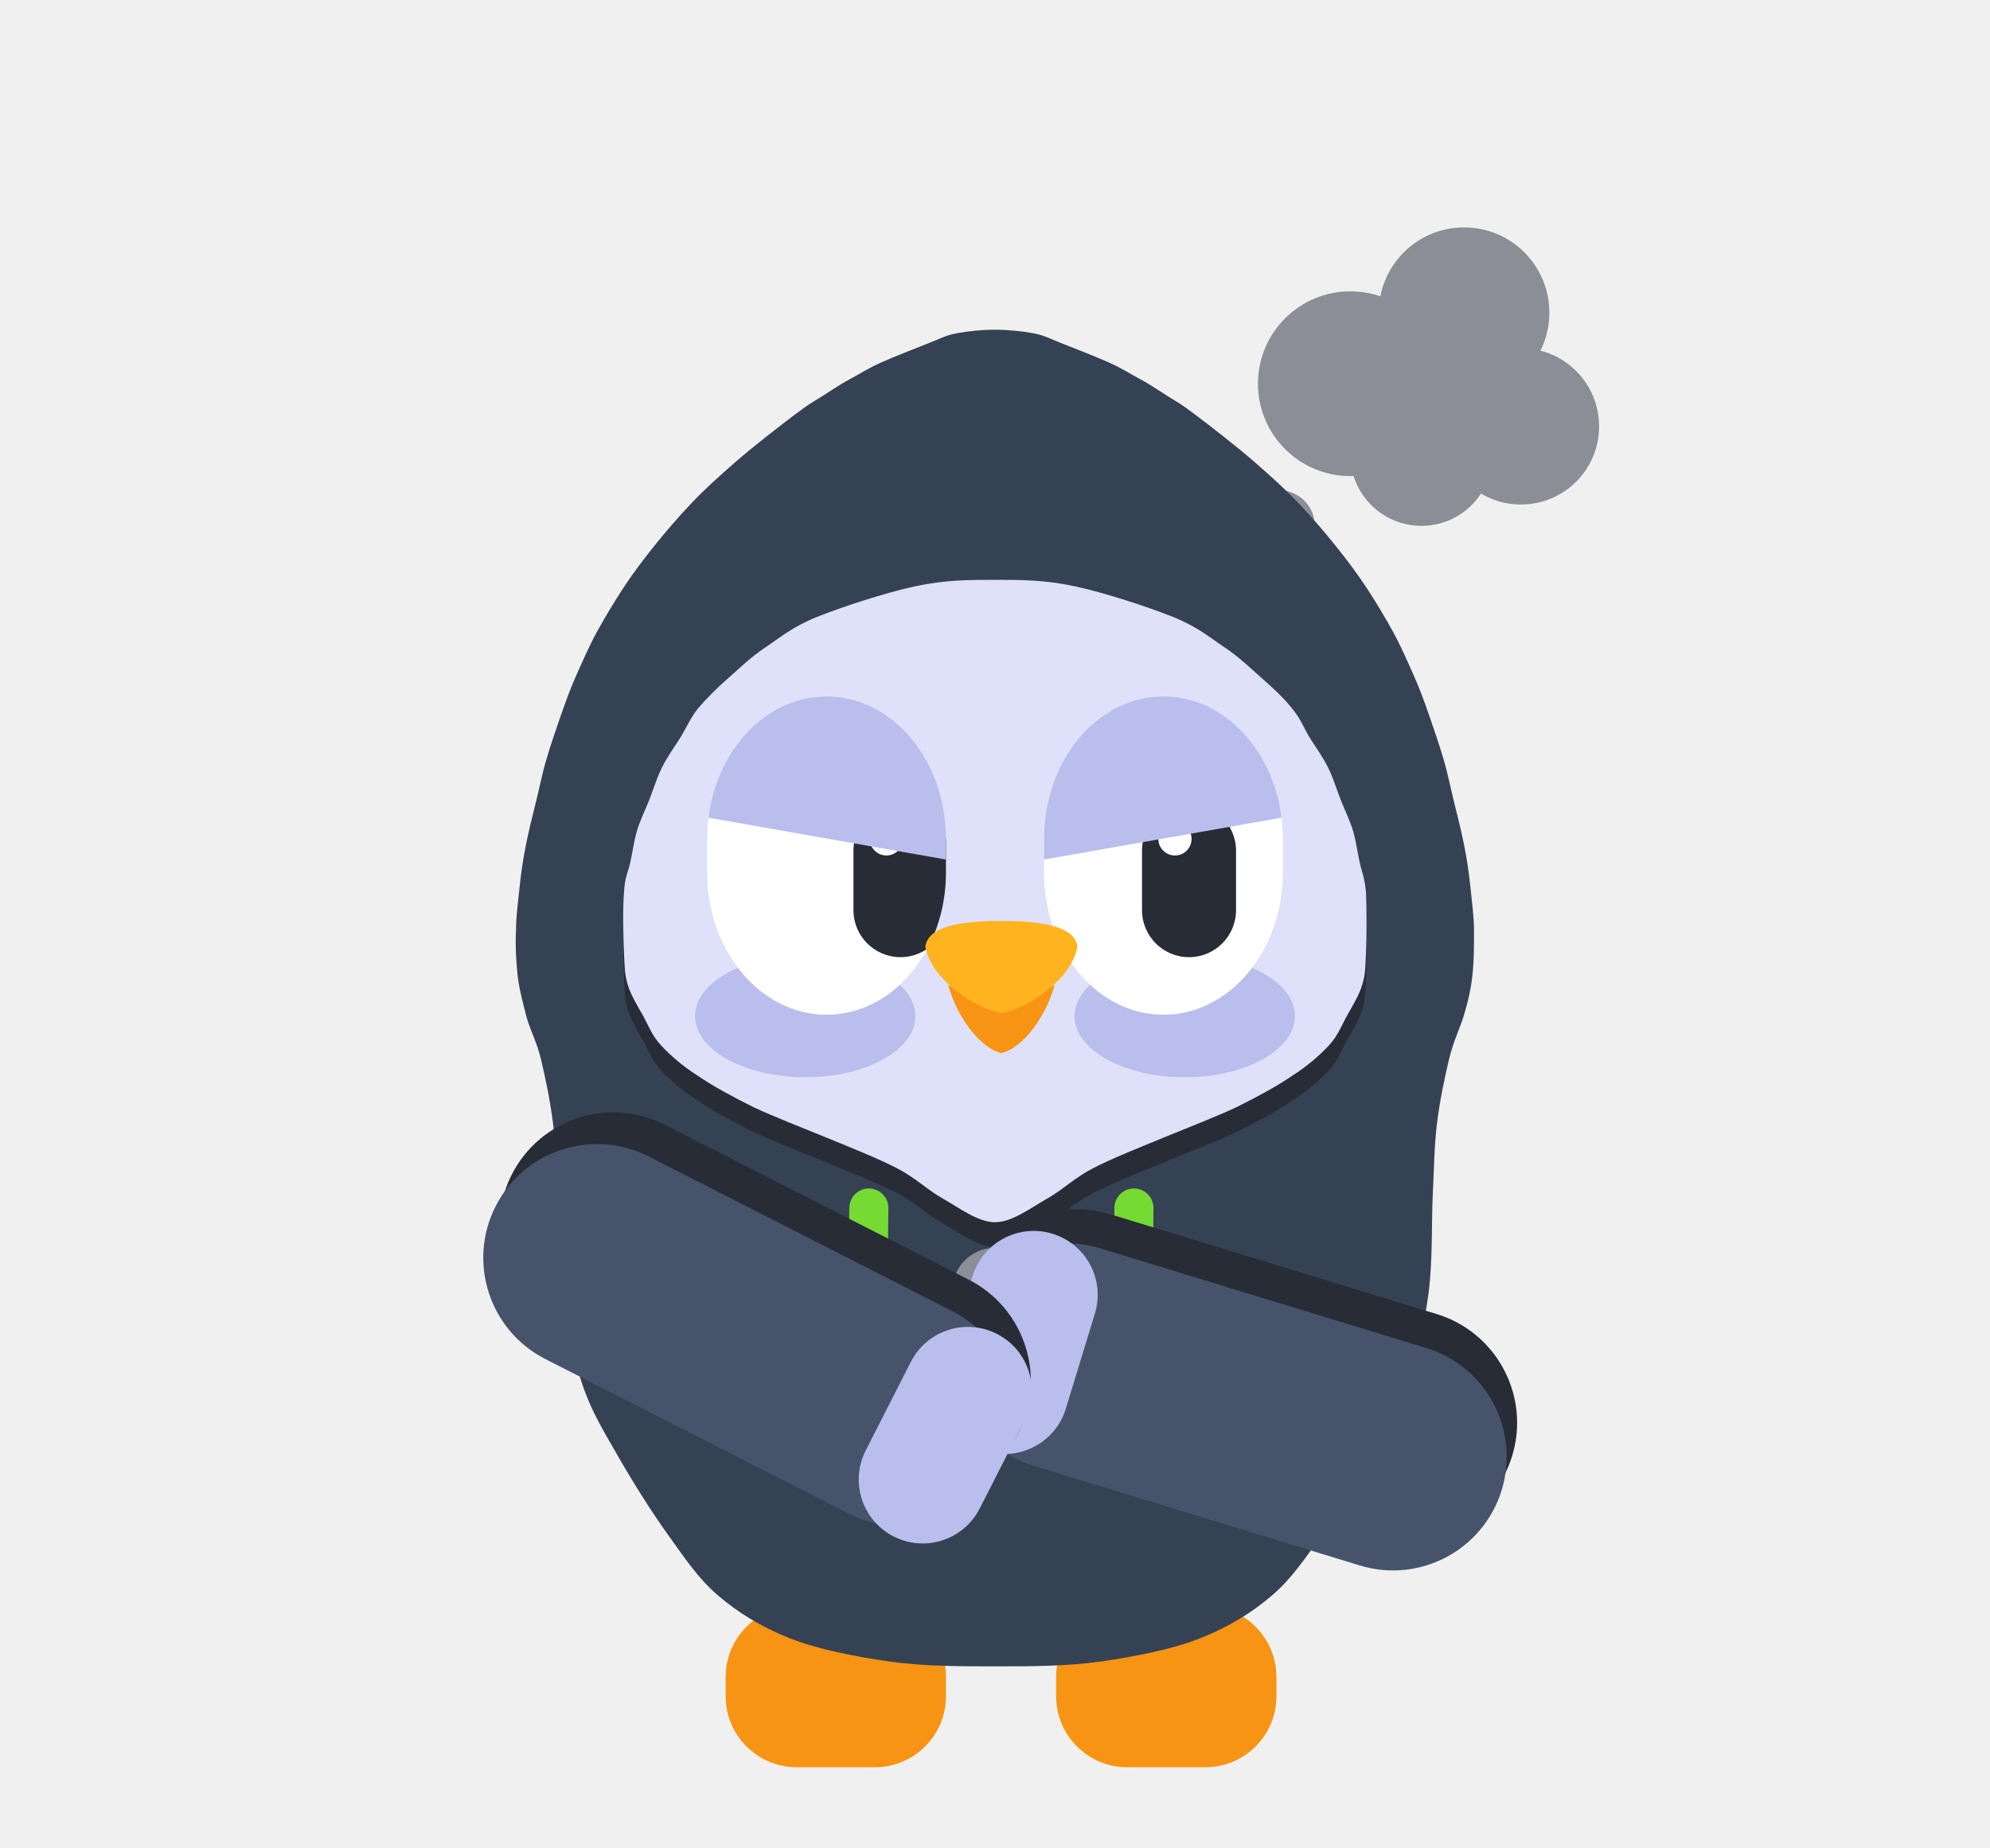
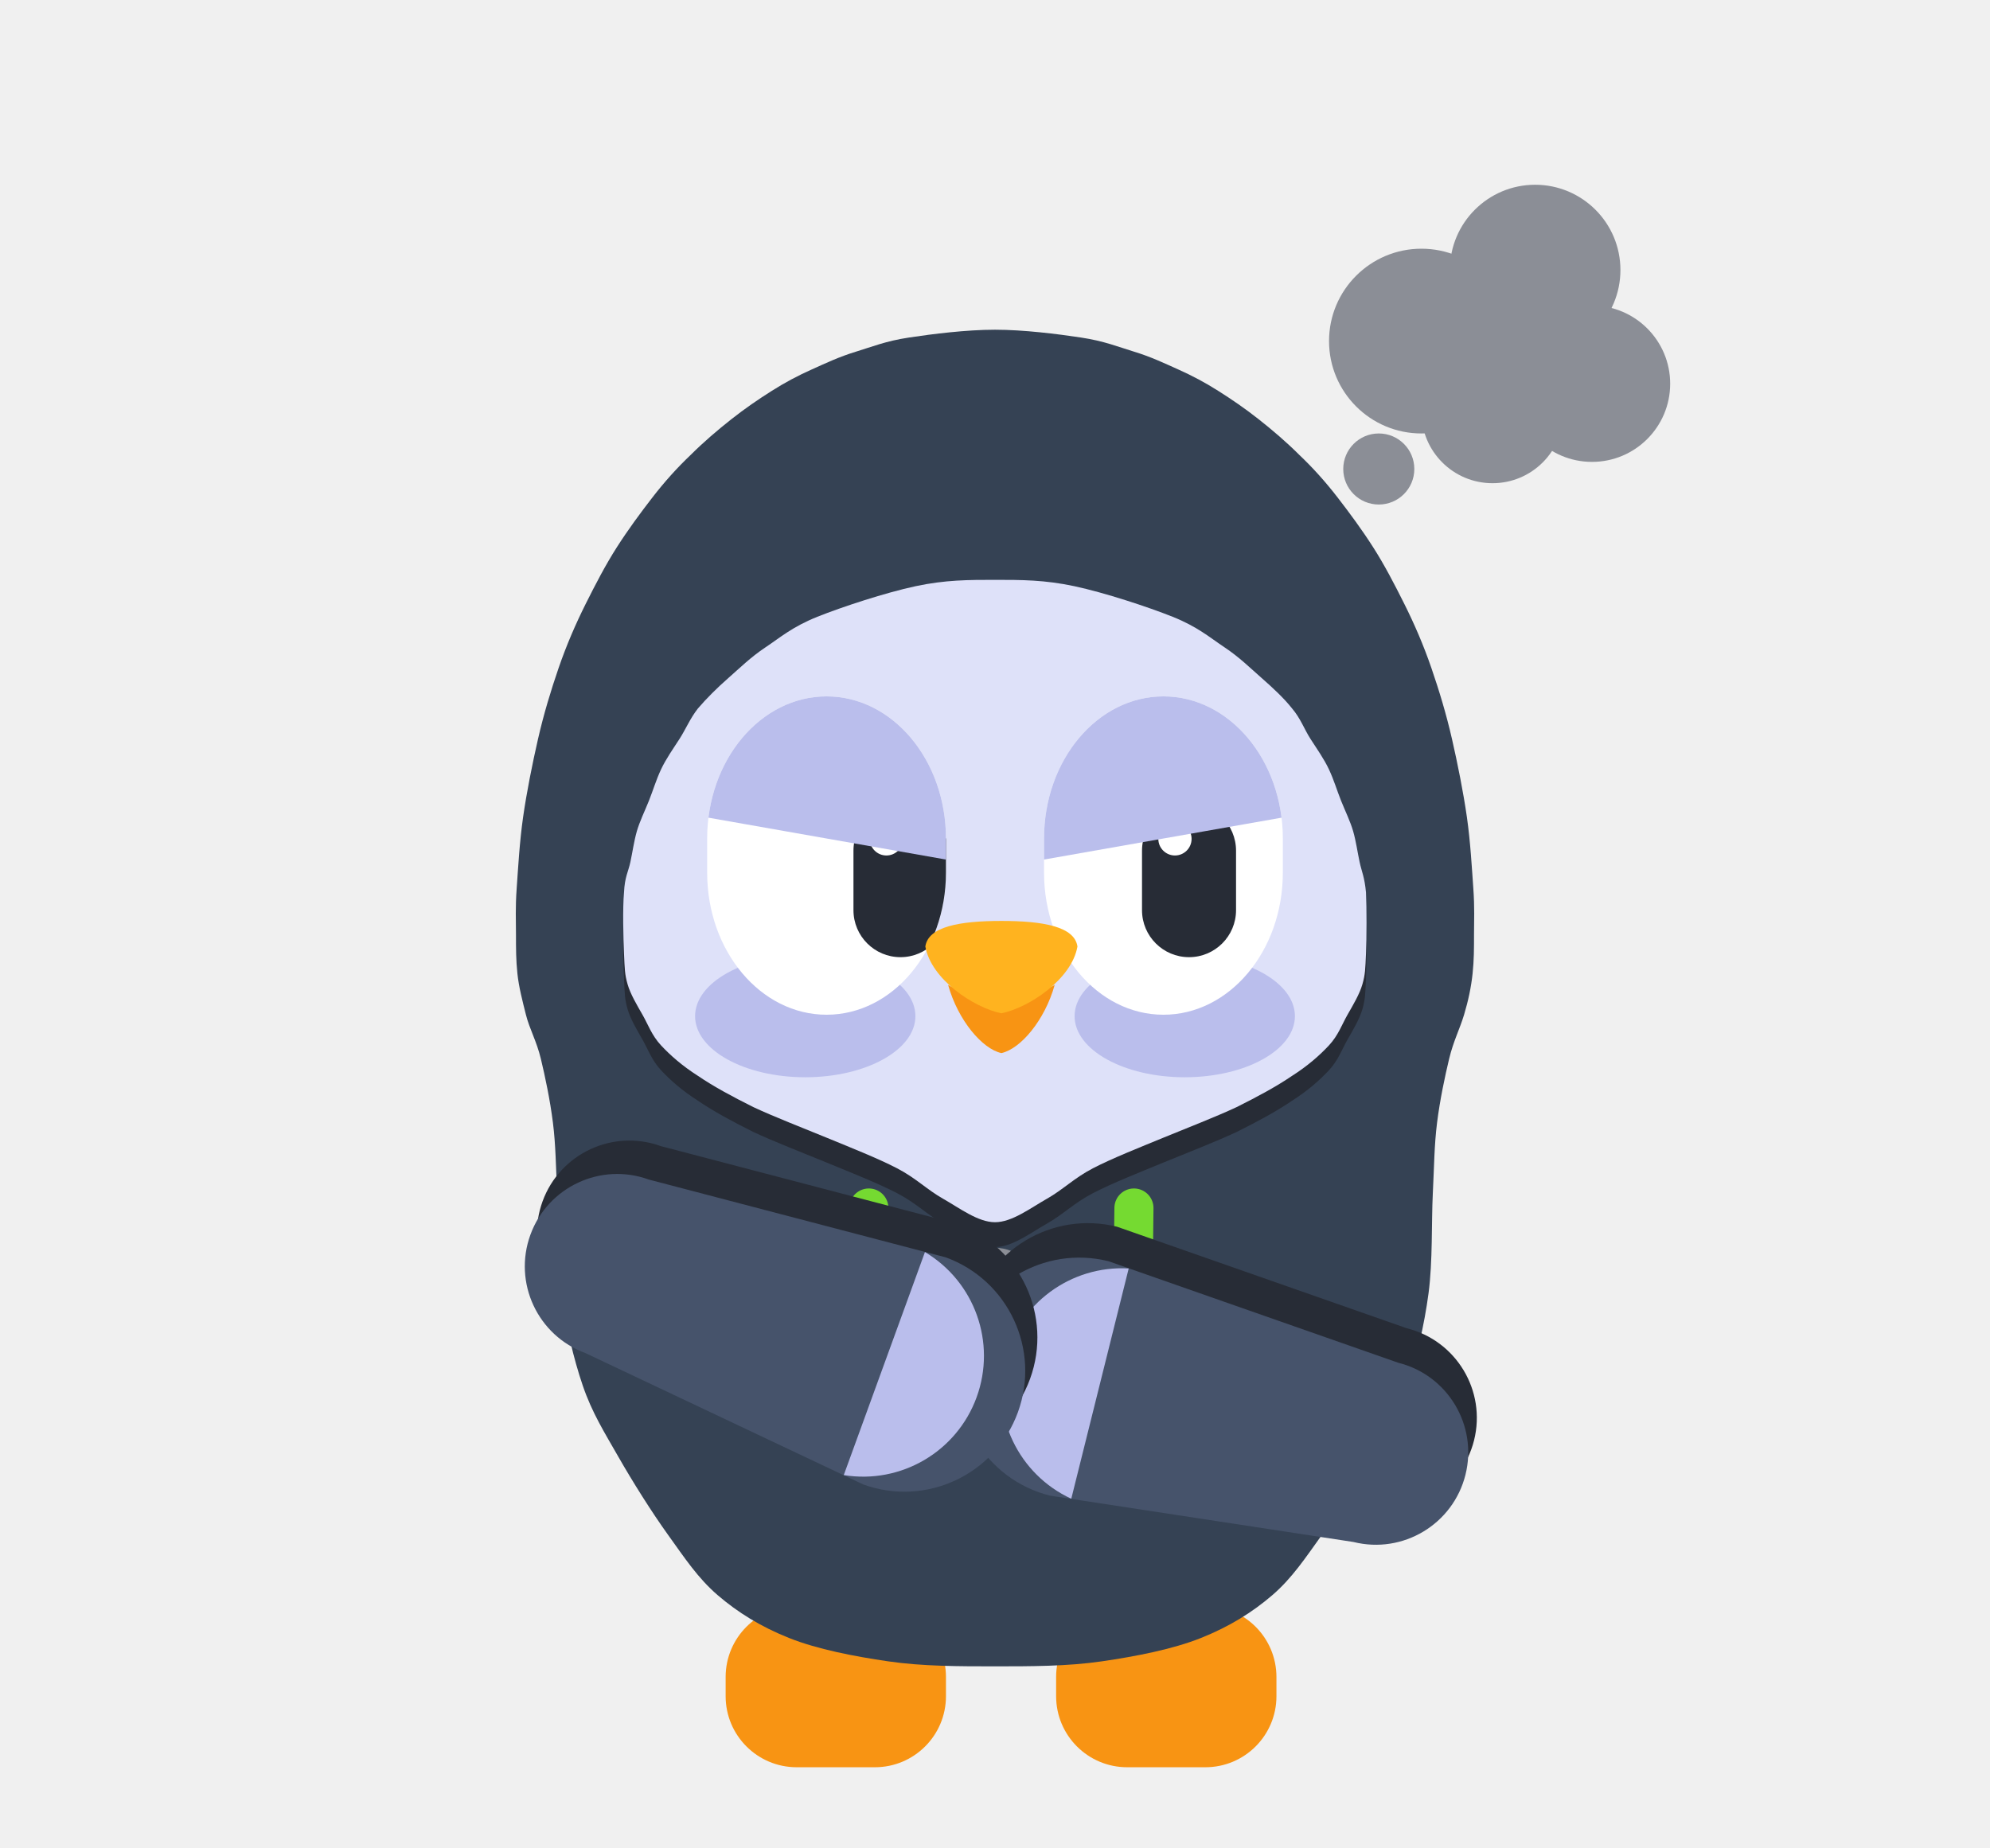
<svg xmlns="http://www.w3.org/2000/svg" viewBox="-40 -40 280 260" aria-hidden="true">
  <style>
  .byte-twinkle { transform-box: fill-box; transform-origin: center; animation: byte-twinkle 1.6s ease-in-out infinite }
  @keyframes byte-twinkle { 0%,100% { transform: scale(1) rotate(0) } 50% { transform: scale(.7) rotate(20deg) } }
  .byte-float { animation: byte-float 2.4s ease-in-out infinite }
  @keyframes byte-float { 0%,100% { transform: translateY(0) } 50% { transform: translateY(-4px) } }
  .byte-smoke { animation: byte-smoke 1.8s ease-out infinite }
  @keyframes byte-smoke { 0% { opacity: 0; transform: translateY(6px) } 25% { opacity: 1 } 100% { opacity: 0; transform: translateY(-10px) } }
  .byte-tear { animation: byte-tear 1.8s ease-in infinite }
  .byte-tear + .byte-tear { animation-delay: .6s }
  @keyframes byte-tear { 0% { opacity: 0; transform: translateY(0) } 15% { opacity: 1; transform: translateY(2px) }
    80% { opacity: 1; transform: translateY(14px) } 100% { opacity: 0; transform: translateY(18px) } }
  .byte-pop { transform-box: fill-box; transform-origin: center; animation: byte-pop .32s cubic-bezier(.34,1.56,.64,1) both }
  @keyframes byte-pop { from { opacity: 0; transform: scale(.4) } to { opacity: 1; transform: scale(1) } }
  .byte-rise { animation: byte-rise .34s cubic-bezier(.34,1.56,.64,1) both }
  @keyframes byte-rise { from { opacity: 0; transform: translateY(14px) } to { opacity: 1; transform: translateY(0) } }
  .byte-dot { transform-box: fill-box; transform-origin: center; animation: byte-dot 1.2s ease-in-out infinite }
  @keyframes byte-dot { 0%,100% { opacity: .45; transform: scale(.85) } 50% { opacity: 1; transform: scale(1) } }
  .byte-string { transform-box: fill-box; transform-origin: 50% 0 }
  .byte-sway .byte-string { animation: byte-sway 3.2s ease-in-out infinite }
  .byte-sway .byte-string + .byte-string { animation-delay: -1.1s }
  @keyframes byte-sway { 0%,100% { transform: rotate(2deg) } 50% { transform: rotate(-2deg) } }
  .byte-swing .byte-string { animation: byte-swing .9s ease-out 2 }
  .byte-swing .byte-string + .byte-string { animation-delay: .06s }
  @keyframes byte-swing { 0% { transform: rotate(0) } 20% { transform: rotate(11deg) } 45% { transform: rotate(-8deg) }
    70% { transform: rotate(4deg) } 100% { transform: rotate(0) } }
  @media (prefers-reduced-motion: reduce) {
    .byte-twinkle, .byte-float, .byte-smoke, .byte-tear, .byte-string, .byte-pop, .byte-rise, .byte-dot { animation: none !important }
    .byte-tear { transform: translateY(2px) }
  }
</style>
  <defs>
    <clipPath id="eyeL-R0">
      <rect x="59.5" y="58" width="33.6" height="44.8" rx="16.8" ry="20" />
    </clipPath>
    <clipPath id="eyeR-R0">
      <rect x="106.9" y="58" width="33.6" height="44.8" rx="16.8" ry="20" />
    </clipPath>
  </defs>
  <g>
    <g class="byte-smoke" fill="#8B8E96">
-       <circle cx="150" cy="14" r="13" />
-       <circle cx="166" cy="4" r="12" />
-       <circle cx="174" cy="20" r="11" />
-       <circle cx="160" cy="24" r="10" />
-       <circle cx="140" cy="34" r="5" />
+       <circle cx="160" cy="8" r="13" />
+       <circle cx="176" cy="-2" r="12" />
+       <circle cx="184" cy="14" r="11" />
+       <circle cx="170" cy="18" r="10" />
+       <circle cx="154" cy="26" r="5" />
    </g>
  </g>
  <g fill="#F89413">
    <rect x="62.1" y="186" width="31" height="22.7" rx="10" />
    <rect x="108.6" y="186" width="31" height="22.7" rx="10" />
  </g>
-   <path fill="#354254" d="M100.0 6.4 C101.8 6.4 103.8 6.6 105.4 6.9 C107.0 7.2 107.8 7.7 109.6 8.4 C111.4 9.1 114.2 10.2 116.0 11.0 C117.8 11.8 119.0 12.6 120.5 13.4 C122.0 14.2 123.4 15.2 124.7 16.0 C126.0 16.8 126.1 16.8 128.1 18.3 C130.1 19.8 134.1 22.9 136.5 25.0 C138.9 27.1 140.8 28.8 142.7 30.8 C144.6 32.8 146.4 34.9 148.0 36.9 C149.6 38.9 151.1 40.9 152.4 42.9 C153.7 44.9 154.9 46.9 156.0 48.9 C157.1 50.9 158.0 53.0 158.9 55.0 C159.8 57.0 160.5 59.0 161.2 61.0 C161.9 63.0 162.5 64.8 163.1 66.8 C163.7 68.8 164.1 70.9 164.6 72.9 C165.1 74.9 165.6 76.9 166.0 78.9 C166.4 80.9 166.7 82.9 166.9 84.9 C167.1 86.9 167.4 89.0 167.4 91.0 C167.4 93.0 167.4 95.0 167.2 97.0 C167.0 99.0 166.6 100.8 166.0 102.8 C165.4 104.8 164.5 106.5 163.9 109.0 C163.3 111.5 162.6 114.8 162.2 118.0 C161.8 121.2 161.8 124.0 161.6 128.0 C161.4 132.0 161.6 137.5 161.0 142.0 C160.4 146.5 159.3 151.2 158.0 155.0 C156.7 158.8 155.0 161.5 153.0 165.0 C151.0 168.5 148.3 172.8 146.0 176.0 C143.7 179.2 141.8 182.1 139.0 184.5 C136.2 186.9 133.0 188.9 129.0 190.5 C125.0 192.1 119.8 193.1 115.0 193.8 C110.2 194.5 105.0 194.5 100.0 194.5 C95.0 194.5 89.8 194.5 85.0 193.8 C80.2 193.1 75.0 192.1 71.0 190.5 C67.0 188.9 63.8 186.9 61.0 184.5 C58.2 182.1 56.3 179.2 54.0 176.0 C51.7 172.8 49.0 168.5 47.0 165.0 C45.0 161.5 43.3 158.8 42.0 155.0 C40.7 151.2 39.6 146.5 39.0 142.0 C38.4 137.5 38.6 132.0 38.4 128.0 C38.2 124.0 38.2 121.2 37.8 118.0 C37.4 114.8 36.7 111.5 36.1 109.0 C35.5 106.5 34.5 104.8 34.0 102.8 C33.5 100.8 33.0 99.0 32.8 97.0 C32.6 95.0 32.5 93.0 32.6 91.0 C32.6 89.0 32.9 86.9 33.1 84.9 C33.3 82.9 33.6 80.9 34.0 78.9 C34.4 76.9 34.9 74.9 35.4 72.9 C35.9 70.9 36.3 68.8 36.9 66.8 C37.5 64.8 38.1 63.0 38.8 61.0 C39.5 59.0 40.2 57.0 41.1 55.0 C42.0 53.0 42.9 50.9 44.0 48.9 C45.1 46.9 46.3 44.9 47.6 42.9 C48.9 40.9 50.4 38.9 52.0 36.9 C53.6 34.9 55.4 32.8 57.3 30.8 C59.2 28.8 61.1 27.1 63.5 25.0 C65.9 22.9 69.9 19.8 71.9 18.3 C73.9 16.8 74.0 16.8 75.3 16.0 C76.6 15.2 78.0 14.2 79.5 13.4 C81.0 12.6 82.2 11.8 84.0 11.0 C85.8 10.2 88.6 9.1 90.4 8.4 C92.2 7.7 93.0 7.2 94.6 6.9 C96.2 6.6 98.2 6.4 100.0 6.4 Z" />
+   <path fill="#354254" d="M100.0 6.4 C104.0 6.4 108.8 7.0 112.1 7.5 C115.4 8.0 117.3 8.8 119.6 9.5 C121.9 10.2 123.8 11.1 125.8 12.0 C127.8 12.9 129.5 13.8 131.4 15.0 C133.3 16.2 135.2 17.5 137.1 19.0 C139.0 20.5 141.0 22.2 142.8 24.0 C144.7 25.8 146.5 27.8 148.2 30.0 C149.9 32.2 151.6 34.5 153.2 37.0 C154.8 39.5 156.2 42.2 157.6 45.0 C159.0 47.8 160.3 50.8 161.4 54.0 C162.5 57.2 163.5 60.5 164.3 64.0 C165.1 67.5 165.9 71.5 166.4 75.0 C166.9 78.5 167.1 82.2 167.3 85.0 C167.5 87.8 167.4 89.5 167.4 91.5 C167.4 93.5 167.4 95.1 167.2 97.0 C167.0 98.9 166.6 100.8 166.0 102.8 C165.4 104.8 164.5 106.5 163.9 109.0 C163.3 111.5 162.6 114.8 162.2 118.0 C161.8 121.2 161.8 124.0 161.6 128.0 C161.4 132.0 161.6 137.5 161.0 142.0 C160.4 146.5 159.3 151.2 158.0 155.0 C156.7 158.8 155.0 161.5 153.0 165.0 C151.0 168.5 148.3 172.8 146.0 176.0 C143.7 179.2 141.8 182.1 139.0 184.5 C136.2 186.9 133.0 188.9 129.0 190.5 C125.0 192.1 119.8 193.1 115.0 193.8 C110.2 194.5 105.0 194.5 100.0 194.5 C95.0 194.5 89.8 194.5 85.0 193.8 C80.2 193.1 75.0 192.1 71.0 190.5 C67.0 188.9 63.8 186.9 61.0 184.5 C58.2 182.1 56.3 179.2 54.0 176.0 C51.7 172.8 49.0 168.5 47.0 165.0 C45.0 161.5 43.3 158.8 42.0 155.0 C40.7 151.2 39.6 146.5 39.0 142.0 C38.4 137.5 38.6 132.0 38.4 128.0 C38.2 124.0 38.2 121.2 37.8 118.0 C37.4 114.8 36.7 111.5 36.1 109.0 C35.5 106.5 34.5 104.8 34.0 102.8 C33.5 100.8 33.0 98.9 32.8 97.0 C32.6 95.1 32.6 93.5 32.6 91.5 C32.6 89.5 32.5 87.8 32.7 85.0 C32.9 82.2 33.1 78.5 33.6 75.0 C34.1 71.5 34.9 67.5 35.7 64.0 C36.5 60.5 37.5 57.2 38.6 54.0 C39.7 50.8 41.0 47.8 42.4 45.0 C43.8 42.2 45.2 39.5 46.8 37.0 C48.4 34.5 50.1 32.2 51.8 30.0 C53.5 27.8 55.3 25.8 57.2 24.0 C59.0 22.2 61.0 20.5 62.9 19.0 C64.8 17.5 66.7 16.2 68.6 15.0 C70.5 13.8 72.2 12.9 74.2 12.0 C76.2 11.1 78.1 10.2 80.4 9.5 C82.7 8.8 84.6 8.0 87.9 7.5 C91.2 7.0 96.0 6.4 100.0 6.4 Z" />
  <path fill="#272C36" transform="translate(0 3.5)" d="M100.0 41.6 C103.7 41.6 107.0 41.6 111.2 42.5 C115.4 43.4 121.5 45.4 125.0 46.8 C128.5 48.2 130.2 49.7 132.3 51.1 C134.4 52.5 135.9 54.0 137.5 55.4 C139.1 56.8 140.7 58.3 141.8 59.7 C143.0 61.1 143.5 62.6 144.4 64.0 C145.3 65.4 146.3 66.8 147.0 68.3 C147.7 69.8 148.1 71.2 148.7 72.7 C149.3 74.2 150.0 75.6 150.4 77.0 C150.8 78.4 151.0 79.9 151.3 81.3 C151.6 82.7 152.0 83.4 152.2 85.6 C152.3 87.8 152.3 92.0 152.2 94.2 C152.1 96.4 152.1 97.1 151.7 98.5 C151.3 99.9 150.4 101.4 149.6 102.8 C148.8 104.2 148.3 105.7 147.0 107.1 C145.7 108.5 144.0 110.0 141.8 111.4 C139.6 112.9 137.0 114.3 134.0 115.8 C131.0 117.2 127.1 118.7 123.7 120.1 C120.3 121.5 116.5 123.0 113.8 124.4 C111.1 125.8 109.6 127.4 107.3 128.7 C105.0 130.0 102.4 132.0 100.0 132.0 C97.6 132.0 95.0 130.0 92.7 128.7 C90.4 127.4 88.9 125.8 86.2 124.4 C83.5 123.0 79.7 121.5 76.3 120.1 C72.9 118.7 69.0 117.2 66.0 115.8 C63.0 114.3 60.4 112.9 58.2 111.4 C56.0 110.0 54.3 108.5 53.0 107.1 C51.7 105.7 51.2 104.2 50.4 102.8 C49.6 101.4 48.7 99.9 48.3 98.5 C47.9 97.1 47.9 96.4 47.8 94.2 C47.7 92.0 47.6 87.8 47.8 85.6 C47.9 83.4 48.4 82.7 48.7 81.3 C49.0 79.9 49.2 78.4 49.6 77.0 C50.0 75.6 50.7 74.2 51.3 72.7 C51.9 71.2 52.3 69.8 53.0 68.3 C53.7 66.8 54.7 65.4 55.6 64.0 C56.5 62.6 57.1 61.1 58.2 59.7 C59.4 58.3 60.9 56.8 62.5 55.4 C64.1 54.0 65.6 52.5 67.7 51.1 C69.8 49.7 71.5 48.2 75.0 46.8 C78.5 45.4 84.6 43.4 88.8 42.5 C93.0 41.6 96.3 41.6 100.0 41.6 Z" />
  <path fill="#DEE1F9" d="M100.0 41.6 C103.7 41.6 107.0 41.6 111.2 42.5 C115.4 43.4 121.5 45.4 125.0 46.8 C128.5 48.2 130.2 49.7 132.3 51.1 C134.4 52.5 135.9 54.0 137.5 55.4 C139.1 56.8 140.7 58.3 141.8 59.7 C143.0 61.1 143.5 62.6 144.4 64.0 C145.3 65.4 146.3 66.8 147.0 68.3 C147.7 69.8 148.1 71.2 148.7 72.7 C149.3 74.2 150.0 75.6 150.4 77.0 C150.8 78.4 151.0 79.9 151.3 81.3 C151.6 82.7 152.0 83.4 152.2 85.6 C152.3 87.8 152.3 92.0 152.2 94.2 C152.1 96.4 152.1 97.1 151.7 98.5 C151.3 99.9 150.4 101.4 149.6 102.8 C148.8 104.2 148.3 105.7 147.0 107.1 C145.7 108.5 144.0 110.0 141.8 111.4 C139.6 112.9 137.0 114.3 134.0 115.8 C131.0 117.2 127.1 118.7 123.7 120.1 C120.3 121.5 116.5 123.0 113.8 124.4 C111.1 125.8 109.6 127.4 107.3 128.7 C105.0 130.0 102.4 132.0 100.0 132.0 C97.6 132.0 95.0 130.0 92.7 128.7 C90.4 127.4 88.9 125.8 86.2 124.4 C83.5 123.0 79.7 121.5 76.3 120.1 C72.9 118.7 69.0 117.2 66.0 115.8 C63.0 114.3 60.4 112.9 58.2 111.4 C56.0 110.0 54.3 108.5 53.0 107.1 C51.7 105.7 51.2 104.2 50.4 102.8 C49.6 101.4 48.7 99.9 48.3 98.5 C47.9 97.1 47.9 96.4 47.8 94.2 C47.7 92.0 47.6 87.8 47.8 85.6 C47.9 83.4 48.4 82.7 48.7 81.3 C49.0 79.9 49.2 78.4 49.6 77.0 C50.0 75.6 50.7 74.2 51.3 72.7 C51.9 71.2 52.3 69.8 53.0 68.3 C53.7 66.8 54.7 65.4 55.6 64.0 C56.5 62.6 57.1 61.1 58.2 59.7 C59.4 58.3 60.9 56.8 62.5 55.4 C64.1 54.0 65.6 52.5 67.7 51.1 C69.8 49.7 71.5 48.2 75.0 46.8 C78.5 45.4 84.6 43.4 88.8 42.5 C93.0 41.6 96.3 41.6 100.0 41.6 Z" />
  <g fill="#BABEEC">
    <ellipse cx="73.3" cy="103" rx="15.5" ry="8.6" />
    <ellipse cx="126.7" cy="103" rx="15.5" ry="8.6" />
  </g>
  <g>
    <rect x="59.5" y="58" width="33.6" height="44.8" rx="16.8" ry="20" fill="#FFFFFF" />
    <g clip-path="url(#eyeL-R0)">
      <g transform="translate(10.4 3.5) translate(76.3 80.4) scale(0.9) translate(-76.3 -80.4)">
        <rect x="68.95" y="68.4" width="14.7" height="24" rx="7.35" fill="#272C36" />
        <circle cx="74.1" cy="73.9" r="2.6" fill="#FFFFFF" />
      </g>
      <rect x="41.3" y="102.8" width="70" height="70" fill="#DEE1F9" />
      <rect x="41.3" y="8" width="70" height="70" fill="#BABEEC" transform="rotate(10 76.3 78)" />
    </g>
  </g>
  <g>
    <rect x="106.9" y="58" width="33.6" height="44.8" rx="16.8" ry="20" fill="#FFFFFF" />
    <g clip-path="url(#eyeR-R0)">
      <g transform="translate(3.6 3.5) translate(123.7 80.4) scale(0.9) translate(-123.7 -80.4)">
        <rect x="116.35" y="68.4" width="14.7" height="24" rx="7.35" fill="#272C36" />
        <circle cx="121.5" cy="73.9" r="2.6" fill="#FFFFFF" />
      </g>
      <rect x="88.7" y="102.8" width="70" height="70" fill="#DEE1F9" />
      <rect x="88.7" y="8" width="70" height="70" fill="#BABEEC" transform="rotate(-10 123.7 78)" />
    </g>
  </g>
  <g transform="translate(0 98.8) scale(1 1) translate(0 -98.8)" opacity="0">
    <path d="M92.5 98.8 C95 98.5 106.8 98.5 109.3 98.8 C108.6 103.6 105 107.6 100.9 107.9 C96.8 107.6 93.2 103.6 92.5 98.8 Z" fill="#272C36" />
    <ellipse cx="100.9" cy="105.4" rx="5" ry="2.4" fill="#FA779B" />
  </g>
  <path d="M93.4 98.6 C96.6 100.6 105.2 100.6 108.4 98.6 C107 103.6 103.6 107.6 100.9 108.2 C98.2 107.6 94.8 103.6 93.4 98.6 Z" fill="#F89413" transform="translate(0 0)" />
  <path d="M90.2 93.2 C90.6 90.4 95 89.6 100.9 89.6 C106.8 89.6 111.2 90.4 111.6 93.2 C110.8 97.8 104.8 101.8 100.9 102.6 C97 101.8 91 97.8 90.2 93.2 Z" fill="#FFB31F" />
  <g>
    <g class="byte-string">
      <path d="M82.25 130 L81.95 156" stroke="#75DA31" stroke-width="5.5" stroke-linecap="round" fill="none" />
      <rect x="76.7" y="153" width="10.3" height="12" rx="5.15" fill="#75DA31" />
    </g>
    <g class="byte-string">
      <path d="M119.55 130 L119.25 156" stroke="#75DA31" stroke-width="5.5" stroke-linecap="round" fill="none" />
      <rect x="114.7" y="153" width="10.3" height="12" rx="5.15" fill="#75DA31" />
    </g>
  </g>
  <rect x="94" y="135.6" width="12" height="19.8" rx="6" fill="#8B8E96" />
  <g transform="translate(200 0) scale(-1 1)">
-     <g transform="translate(44 165)">
-       <g transform="rotate(163)">
-         <rect x="-64" y="-11" width="80" height="32" rx="16" fill="#272C36" />
-         <rect x="-64" y="-16" width="80" height="32" rx="16" fill="#46536B" />
-         <rect x="-64" y="-16" width="18" height="32" rx="9" fill="#BABEEC" />
+     <g transform="translate(60 161)">
+       <g transform="rotate(166)">
+         <path d="M14 -13 L-29 -17 A17 17 0 0 0 -29 17 L14 13 A13 13 0 0 0 14 -13 Z" transform="translate(0 5)" fill="#272C36" />
+         <path d="M14 -13 L-29 -17 A17 17 0 0 0 -29 17 L14 13 A13 13 0 0 0 14 -13 Z" fill="#46536B" />
+         <path d="M-26 -16.7 A17 17 0 0 0 -26 16.7 Z" fill="#BABEEC" />
      </g>
    </g>
  </g>
  <g>
-     <g transform="translate(44 137)">
-       <g transform="rotate(207)">
-         <rect x="-64" y="-11" width="80" height="32" rx="16" fill="#272C36" />
-         <rect x="-64" y="-16" width="80" height="32" rx="16" fill="#46536B" />
-         <rect x="-64" y="-16" width="18" height="32" rx="9" fill="#BABEEC" />
+     <g transform="translate(60 143)">
+       <g transform="rotate(200)">
+         <path d="M14 -13 L-29 -17 A17 17 0 0 0 -29 17 L14 13 A13 13 0 0 0 14 -13 Z" transform="translate(0 5)" fill="#272C36" />
+         <path d="M14 -13 L-29 -17 A17 17 0 0 0 -29 17 L14 13 A13 13 0 0 0 14 -13 Z" fill="#46536B" />
+         <path d="M-26 -16.7 A17 17 0 0 0 -26 16.7 Z" fill="#BABEEC" />
      </g>
    </g>
  </g>
</svg>
